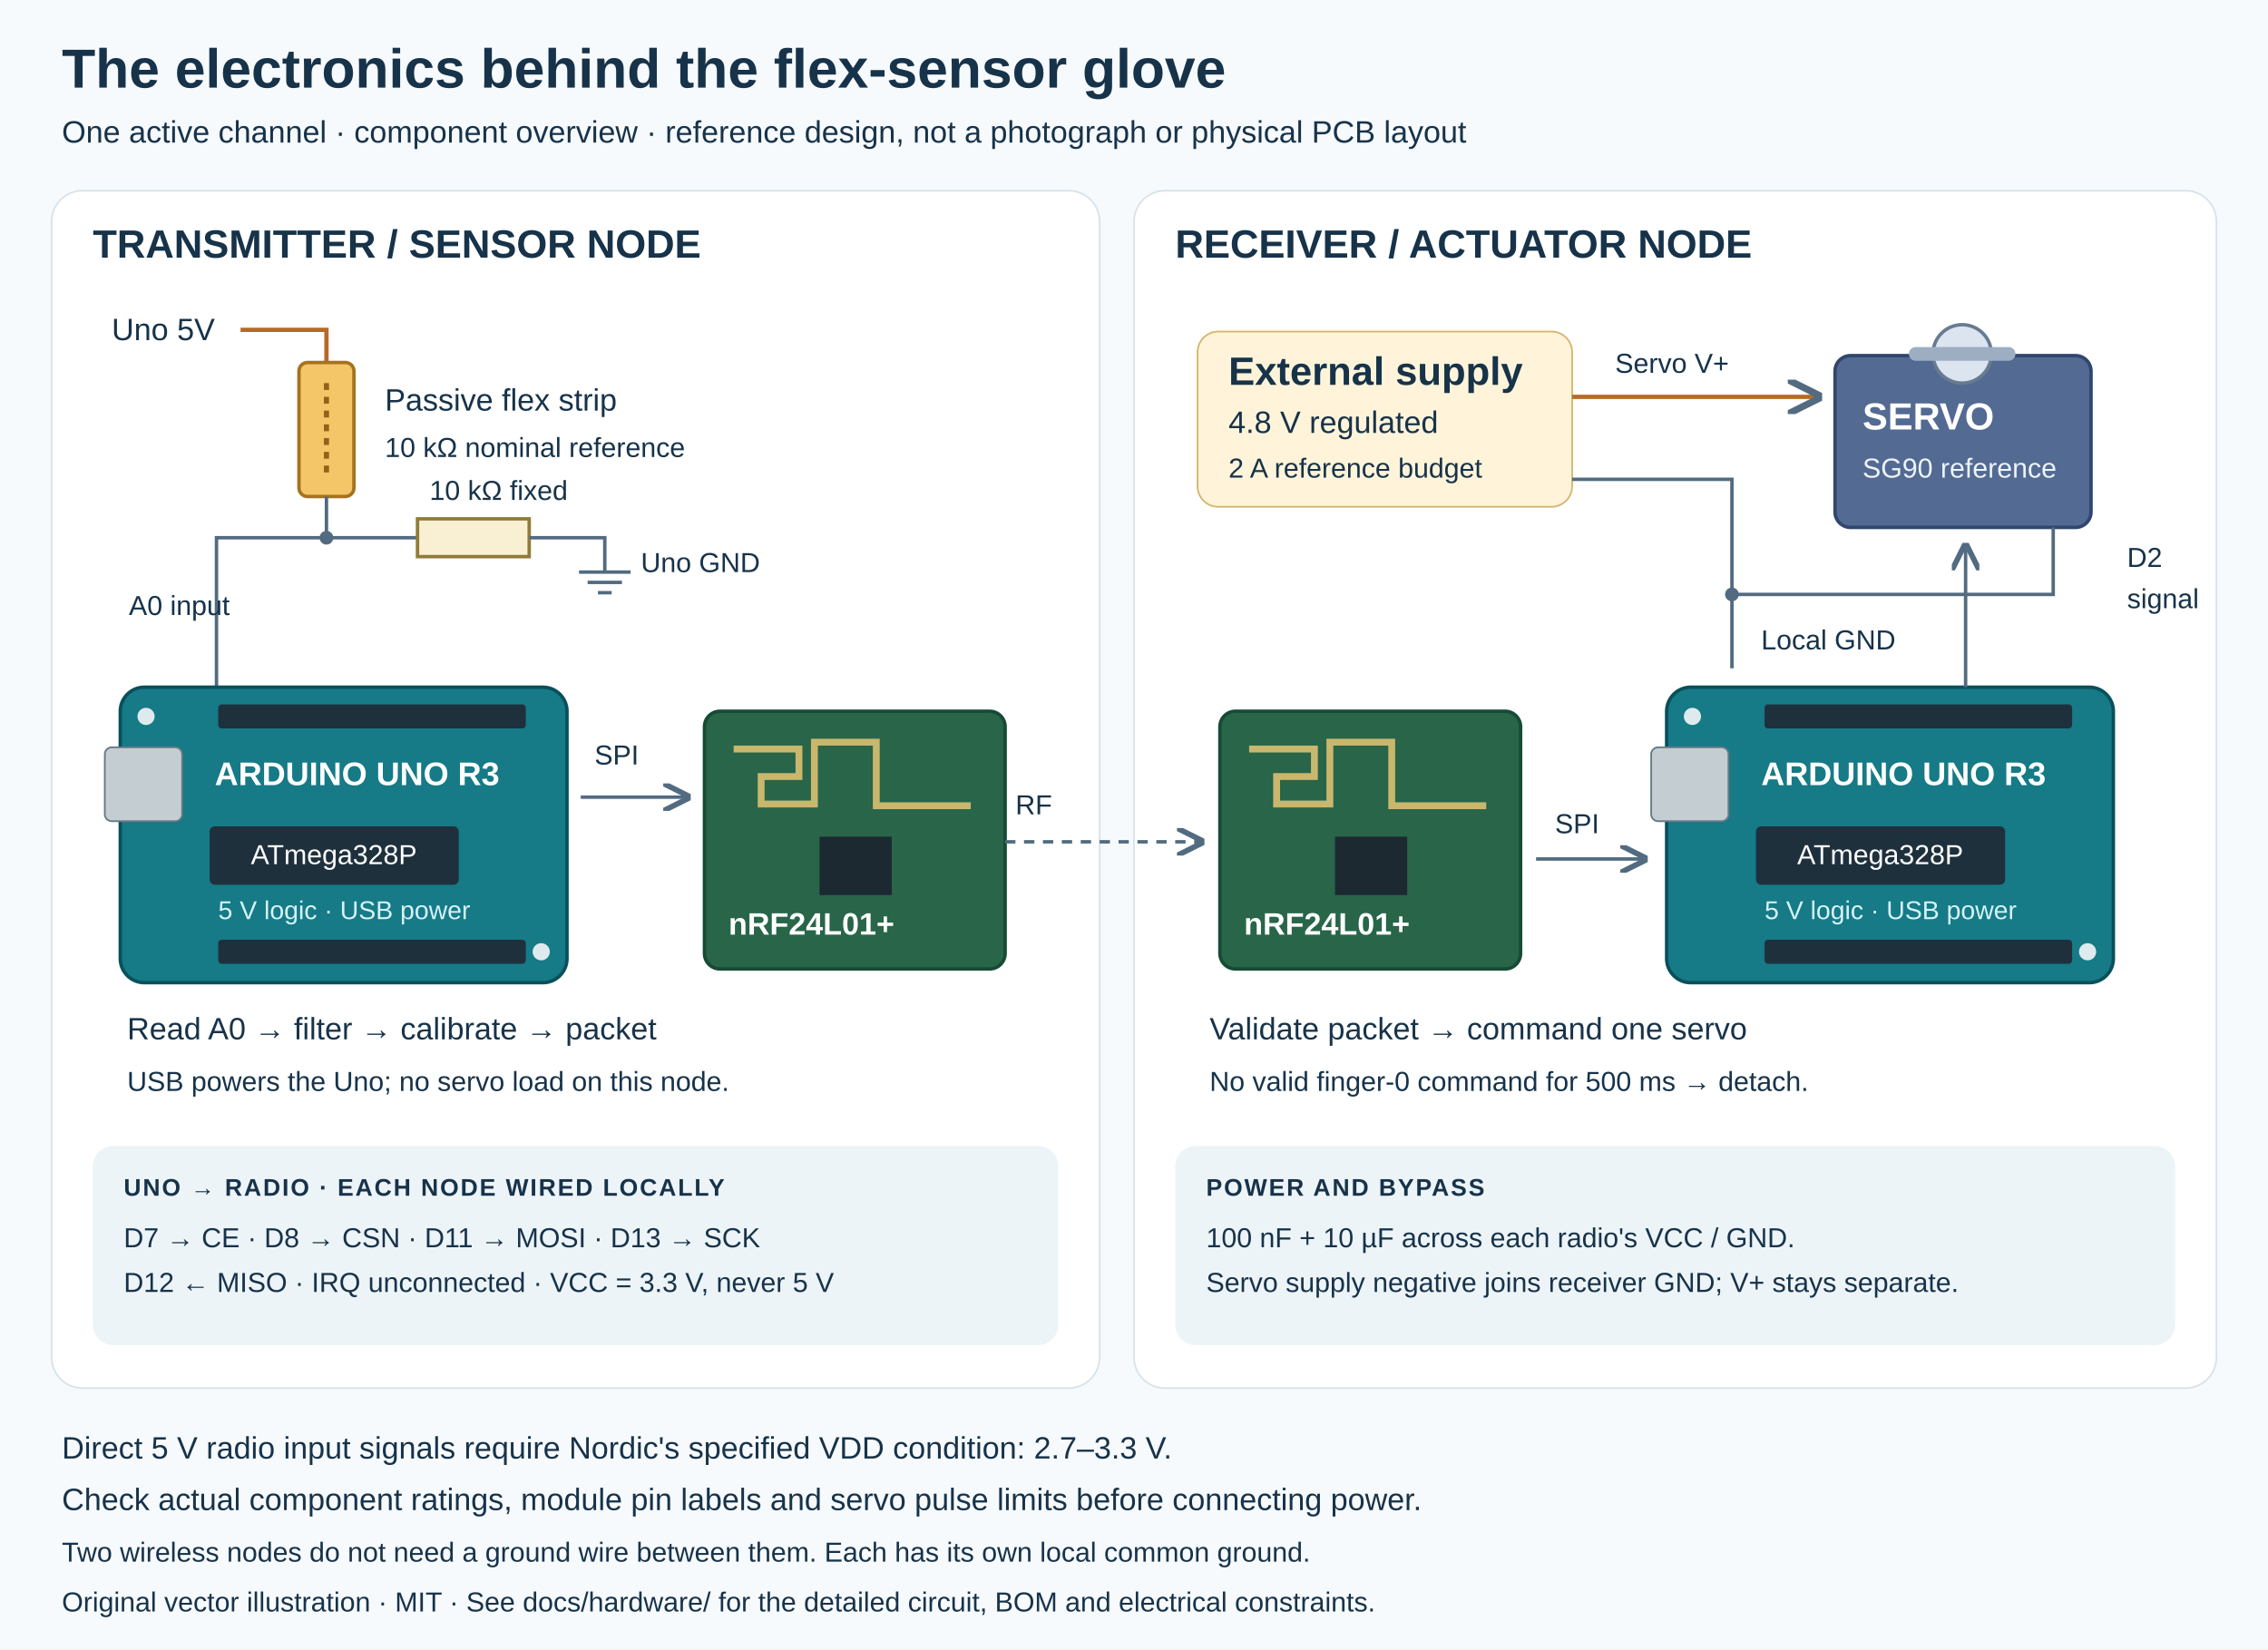
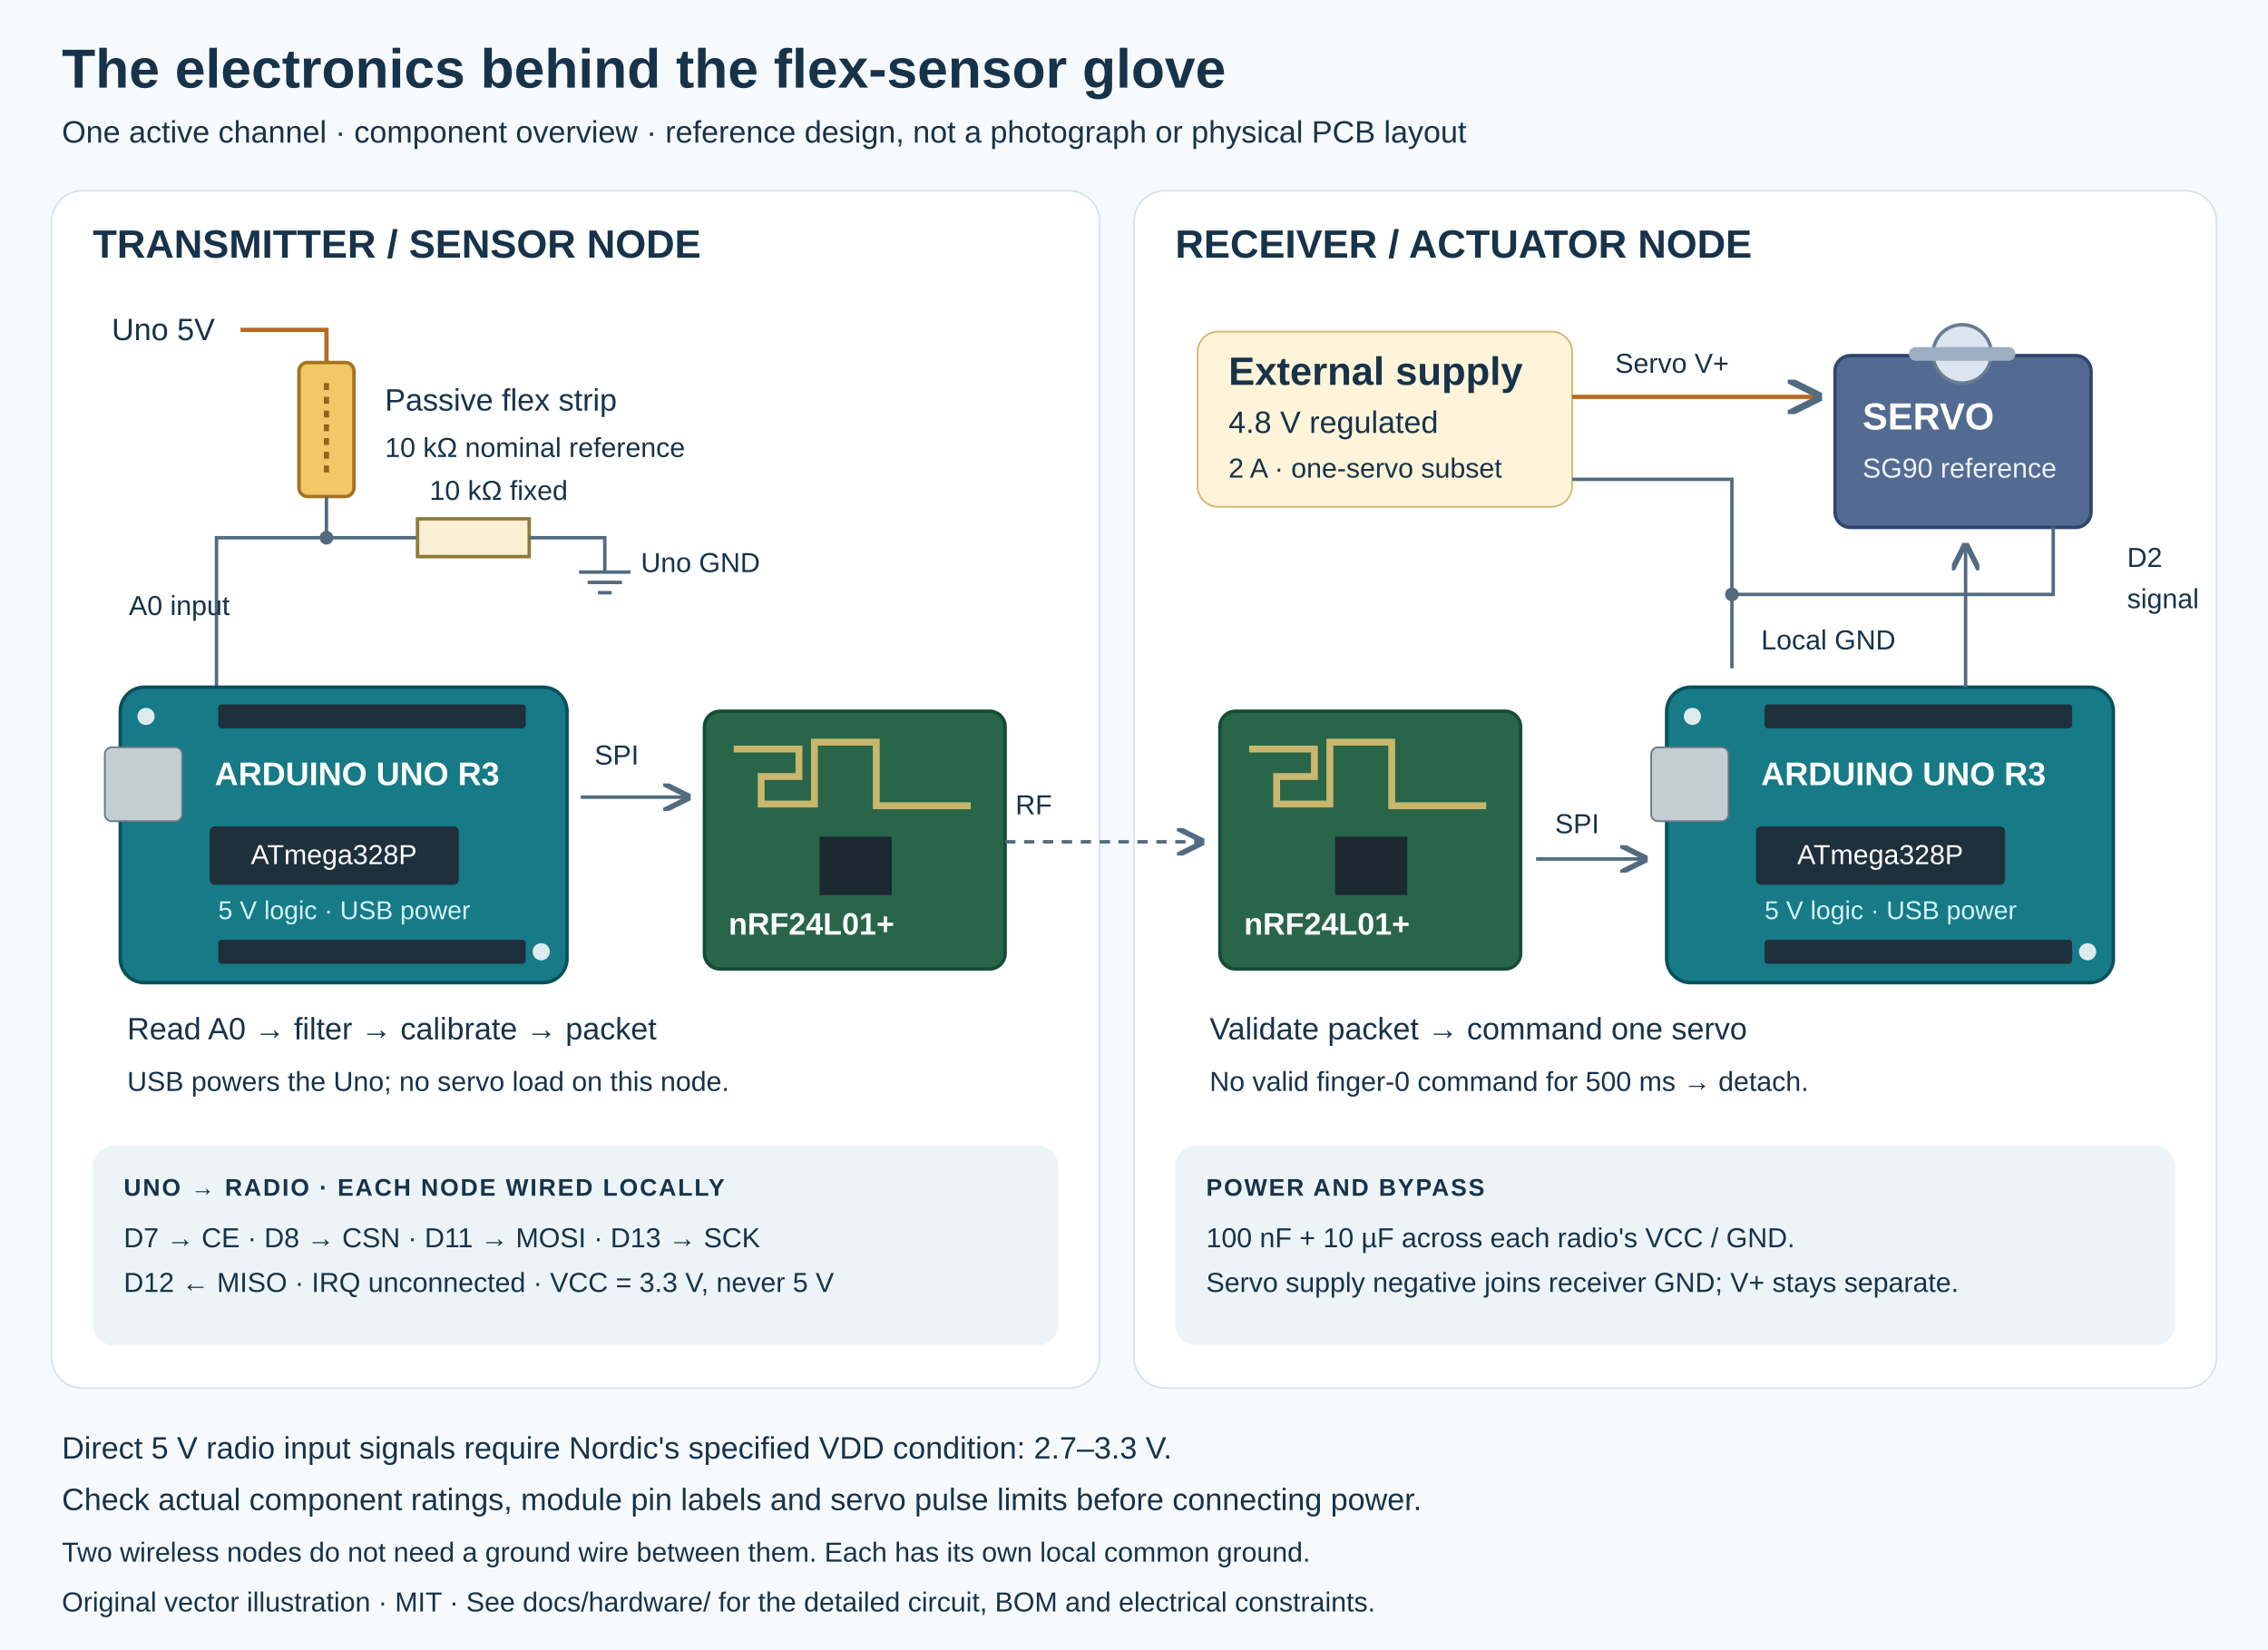
<svg xmlns="http://www.w3.org/2000/svg" width="1320" height="960" viewBox="0 0 1320 960" role="img" aria-labelledby="title desc">
  <defs>
    <marker id="arrow" markerWidth="8" markerHeight="8" refX="7" refY="4" orient="auto">
      <path d="M0 0 L8 4 L0 8" fill="none" stroke="#526b80" stroke-width="1.6" />
    </marker>
    <g id="uno">
      <rect width="260" height="172" rx="14" fill="#167a87" stroke="#09505b" stroke-width="2" />
      <rect x="-9" y="35" width="45" height="43" rx="4" fill="#c4cdd2" stroke="#667985" />
      <rect x="52" y="81" width="145" height="34" rx="3" fill="#1f303d" />
      <rect x="57" y="10" width="179" height="14" rx="2" fill="#1f303d" />
      <rect x="57" y="147" width="179" height="14" rx="2" fill="#1f303d" />
      <circle cx="15" cy="17" r="5" fill="#deebee" />
      <circle cx="245" cy="154" r="5" fill="#deebee" />
      <text x="55" y="57" style="fill:white;font-size:19px;font-weight:bold">ARDUINO UNO R3</text>
      <text x="76" y="103" style="fill:white;font-size:16px">ATmega328P</text>
      <text x="57" y="135" style="fill:#d5f4f7;font-size:15px">5 V logic · USB power</text>
    </g>
    <g id="radio">
      <rect width="175" height="150" rx="9" fill="#286549" stroke="#164b34" stroke-width="2" />
      <path d="M17 22 H55 V38 H33 V54 H64 V18 H100 V55 H155" fill="none" stroke="#c9b76d" stroke-width="4" />
      <rect x="67" y="73" width="42" height="34" fill="#1c2931" />
      <text x="14" y="130" style="fill:white;font-size:18px;font-weight:bold">nRF24L01+</text>
    </g>
  </defs>
  <style>
 text{font-family:Arial,Helvetica,sans-serif;fill:#17334a;font-size:18px}
 .title{font-size:32px;font-weight:bold}.heading{font-size:23px;font-weight:bold}
 .small{font-size:16px}.label{font-size:14px;font-weight:bold;letter-spacing:1px}
 .wire{fill:none;stroke:#526b80;stroke-width:2}.power{fill:none;stroke:#b76a25;stroke-width:2.5}
</style>
  <rect width="1320" height="960" fill="#f7fafc" />
  <text x="36" y="51" class="title">The electronics behind the flex-sensor glove</text>
  <text x="36" y="83">One active channel · component overview · reference design, not a photograph or physical PCB layout</text>
  <rect x="30" y="111" width="610" height="697" rx="18" fill="white" stroke="#d7e3ec" />
  <rect x="660" y="111" width="630" height="697" rx="18" fill="white" stroke="#d7e3ec" />
  <text x="54" y="150" class="heading">TRANSMITTER / SENSOR NODE</text>
  <text x="684" y="150" class="heading">RECEIVER / ACTUATOR NODE</text>
  <text x="65" y="198">Uno 5V</text>
  <path class="power" d="M140 192 H190 V211" />
  <rect x="174" y="211" width="32" height="78" rx="5" fill="#f4c668" stroke="#a57220" stroke-width="2" />
  <path d="M190 223 V277" stroke="#946219" stroke-width="3" stroke-dasharray="4 4" />
  <text x="224" y="239">Passive flex strip</text>
  <text x="224" y="266" class="small">10 kΩ nominal reference</text>
  <path class="wire" d="M190 289 V313 H126 V400" />
  <circle cx="190" cy="313" r="4" fill="#526b80" />
  <text x="75" y="358" class="small">A0 input</text>
  <path class="wire" d="M190 313 H243" />
  <rect x="243" y="302" width="65" height="22" fill="#f9f0d4" stroke="#927b39" stroke-width="2" />
  <path class="wire" d="M308 313 H352 V333 M337 333 H367 M342 339 H362 M348 345 H356" />
  <text x="250" y="291" class="small">10 kΩ fixed</text>
  <text x="373" y="333" class="small">Uno GND</text>
  <use href="#uno" x="70" y="400" />
  <use href="#radio" x="410" y="414" />
  <path class="wire" d="M338 464 H400" marker-end="url(#arrow)" />
  <text x="346" y="445" class="small">SPI</text>
  <text x="74" y="605">Read A0 → filter → calibrate → packet</text>
  <text x="74" y="635" class="small">USB powers the Uno; no servo load on this node.</text>
  <path class="wire" d="M585 490 H699" stroke-dasharray="6 5" marker-end="url(#arrow)" />
  <text x="591" y="474" class="small">RF</text>
  <use href="#radio" x="710" y="414" />
  <use href="#uno" x="970" y="400" />
  <path class="wire" d="M894 500 H957" marker-end="url(#arrow)" />
  <text x="905" y="485" class="small">SPI</text>
  <rect x="697" y="193" width="218" height="102" rx="12" fill="#fff4d9" stroke="#d5b66e" />
  <text x="715" y="224" class="heading">External supply</text>
  <text x="715" y="252">4.8 V regulated</text>
-   <text x="715" y="278" class="small">2 A reference budget</text>
+   <text x="715" y="278" class="small">2 A · one-servo subset</text>
  <rect x="1068" y="207" width="149" height="100" rx="9" fill="#536a92" stroke="#30466c" stroke-width="2" />
  <circle cx="1142" cy="206" r="17" fill="#dbe4ef" stroke="#677b91" stroke-width="2" />
  <path d="M1115 206 H1169" stroke="#9daec3" stroke-width="8" stroke-linecap="round" />
  <text x="1084" y="250" style="fill:white;font-size:22px;font-weight:bold">SERVO</text>
  <text x="1084" y="278" style="fill:#edf3fb;font-size:16px">SG90 reference</text>
  <path class="power" d="M915 231 H1058" marker-end="url(#arrow)" />
  <text x="940" y="217" class="small">Servo V+</text>
  <path class="wire" d="M915 279 H1008 V346 H1195 V307" />
  <circle cx="1008" cy="346" r="4" fill="#526b80" />
  <path class="wire" d="M1008 346 V389" />
  <text x="1025" y="378" class="small">Local GND</text>
  <path class="wire" d="M1144 400 V318" marker-end="url(#arrow)" />
  <text x="1238" y="330" class="small">D2</text>
  <text x="1238" y="354" class="small">signal</text>
  <text x="704" y="605">Validate packet → command one servo</text>
  <text x="704" y="635" class="small">No valid finger-0 command for 500 ms → detach.</text>
  <rect x="54" y="667" width="562" height="116" rx="12" fill="#edf4f8" />
  <rect x="684" y="667" width="582" height="116" rx="12" fill="#edf4f8" />
  <text x="72" y="696" class="label">UNO → RADIO · EACH NODE WIRED LOCALLY</text>
  <text x="72" y="726" class="small">D7 → CE · D8 → CSN · D11 → MOSI · D13 → SCK</text>
  <text x="72" y="752" class="small">D12 ← MISO · IRQ unconnected · VCC = 3.3 V, never 5 V</text>
  <text x="702" y="696" class="label">POWER AND BYPASS</text>
  <text x="702" y="726" class="small">100 nF + 10 µF across each radio's VCC / GND.</text>
  <text x="702" y="752" class="small">Servo supply negative joins receiver GND; V+ stays separate.</text>
  <text x="36" y="849">Direct 5 V radio input signals require Nordic's specified VDD condition: 2.7–3.3 V.</text>
  <text x="36" y="879">Check actual component ratings, module pin labels and servo pulse limits before connecting power.</text>
  <text x="36" y="909" class="small">Two wireless nodes do not need a ground wire between them. Each has its own local common ground.</text>
  <text x="36" y="938" class="small">Original vector illustration · MIT · See docs/hardware/ for the detailed circuit, BOM and electrical constraints.</text>
</svg>
